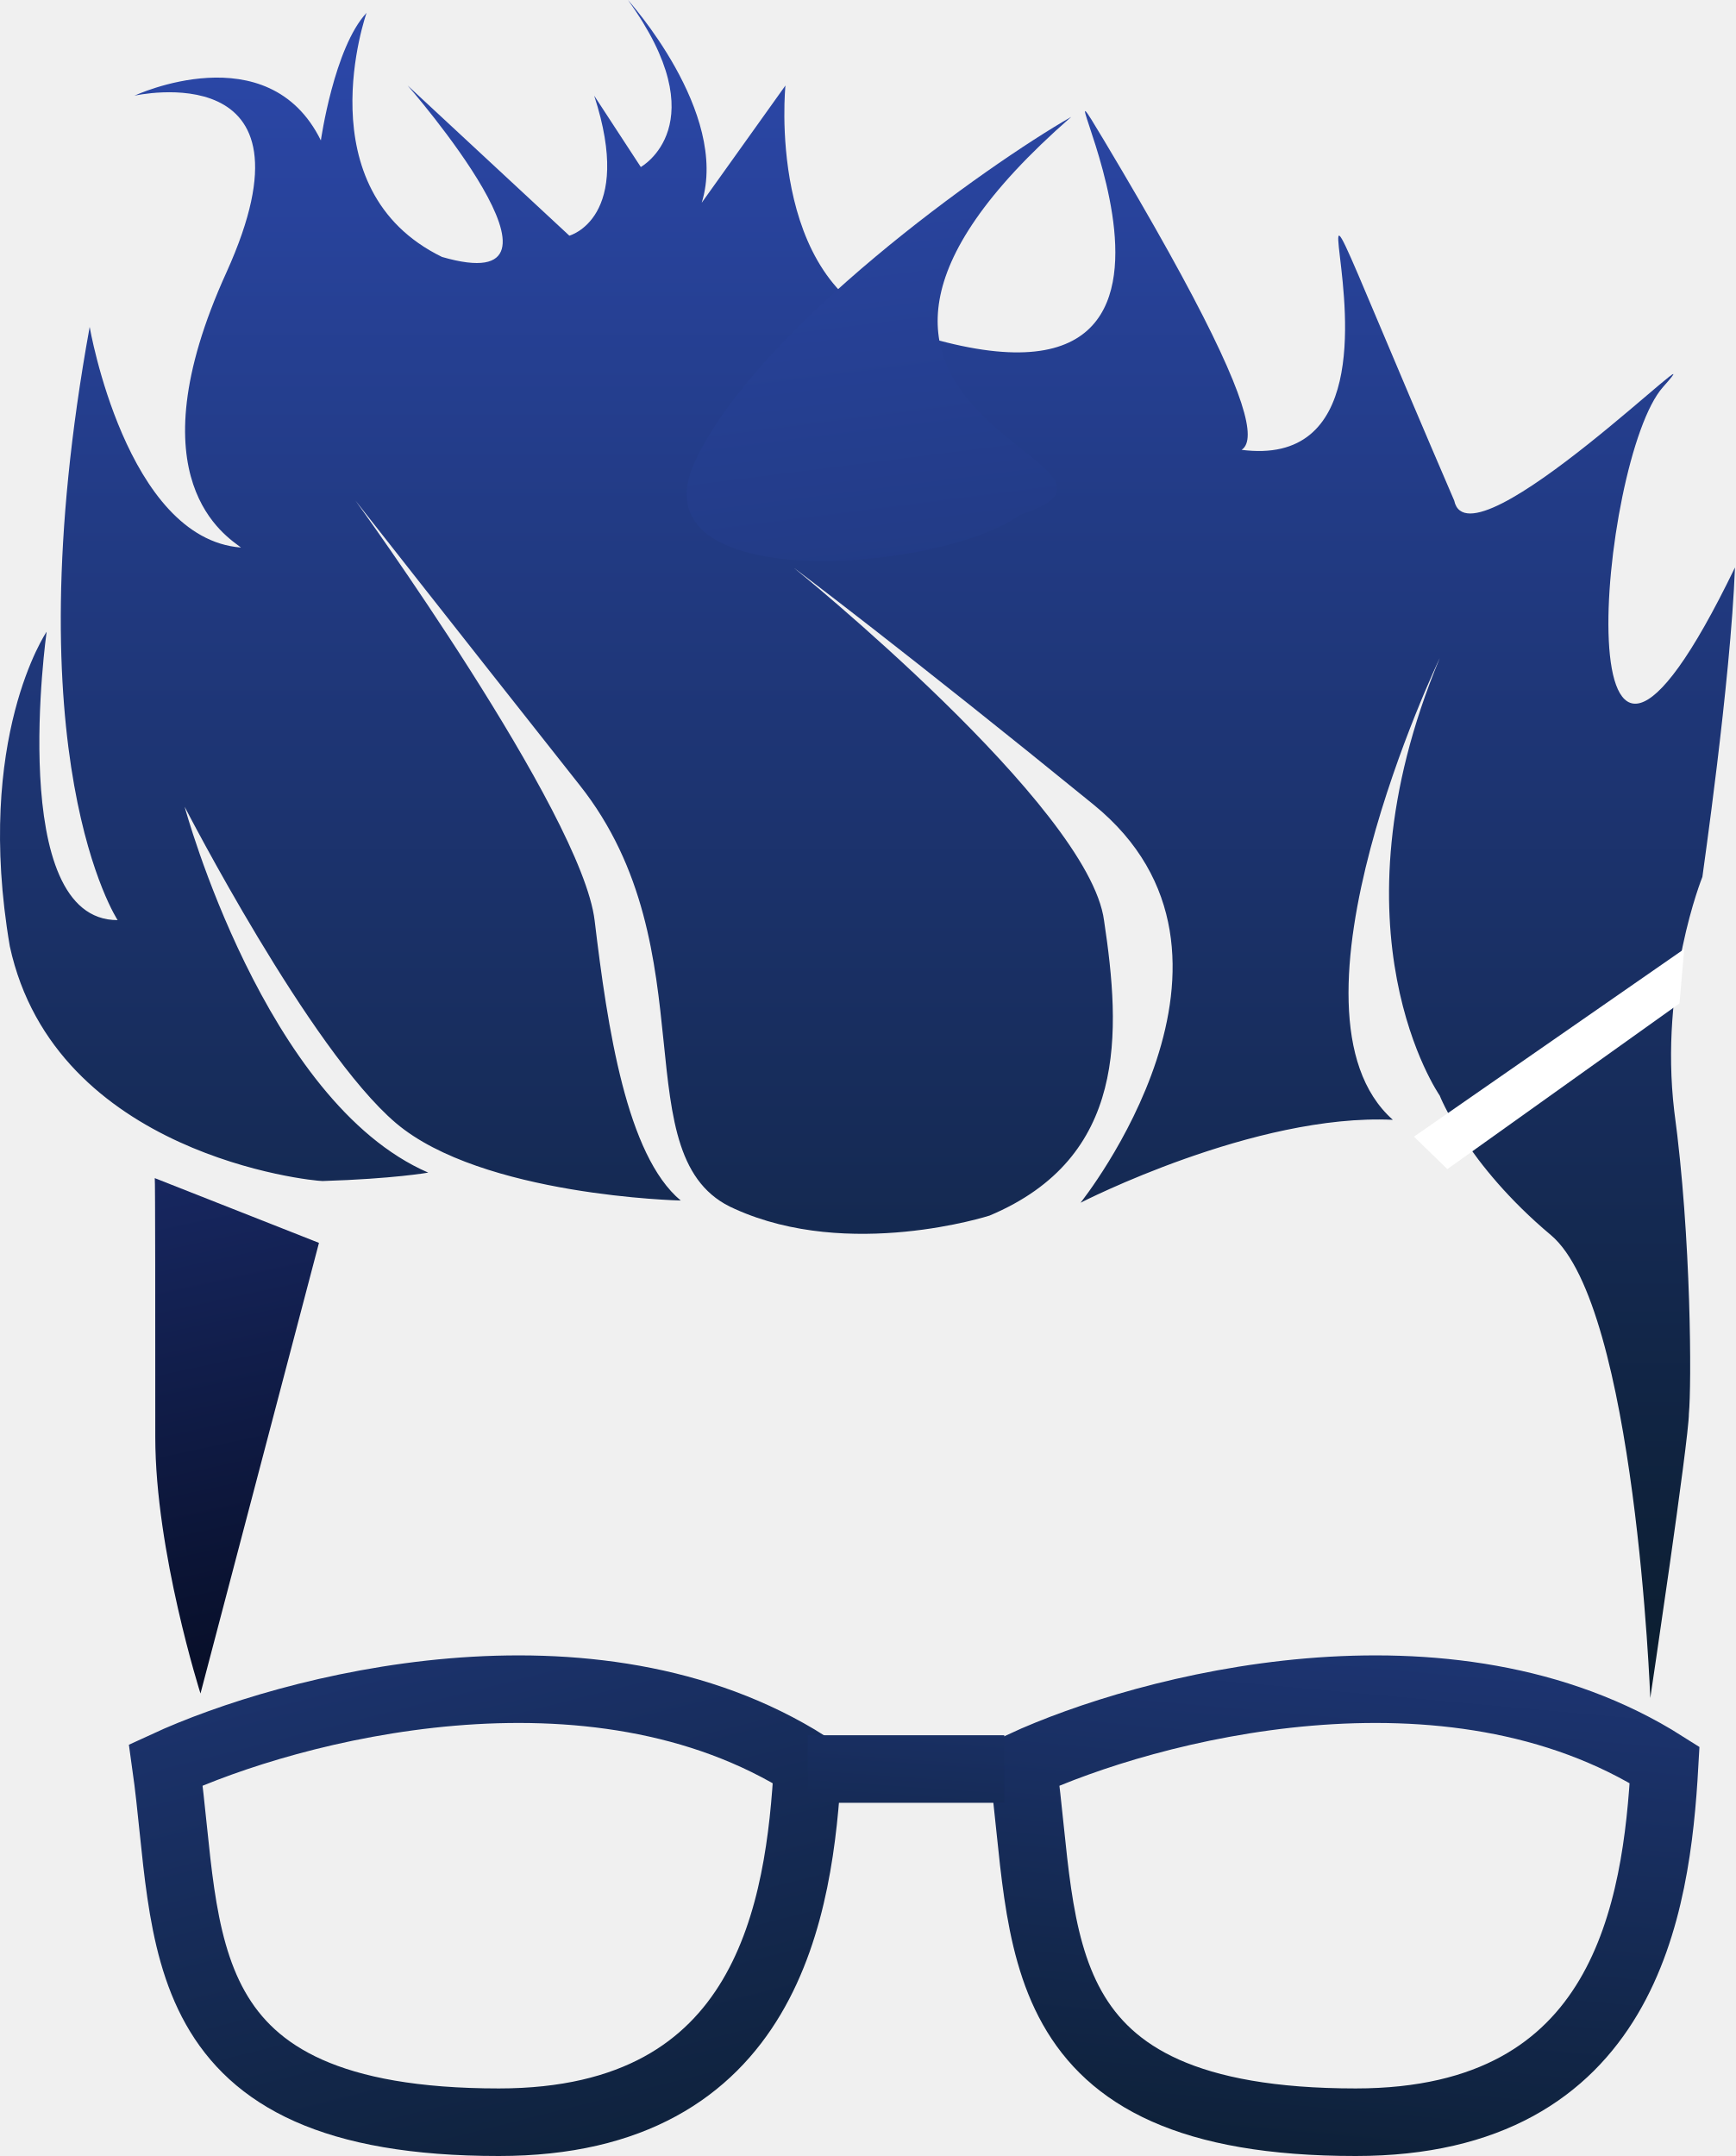
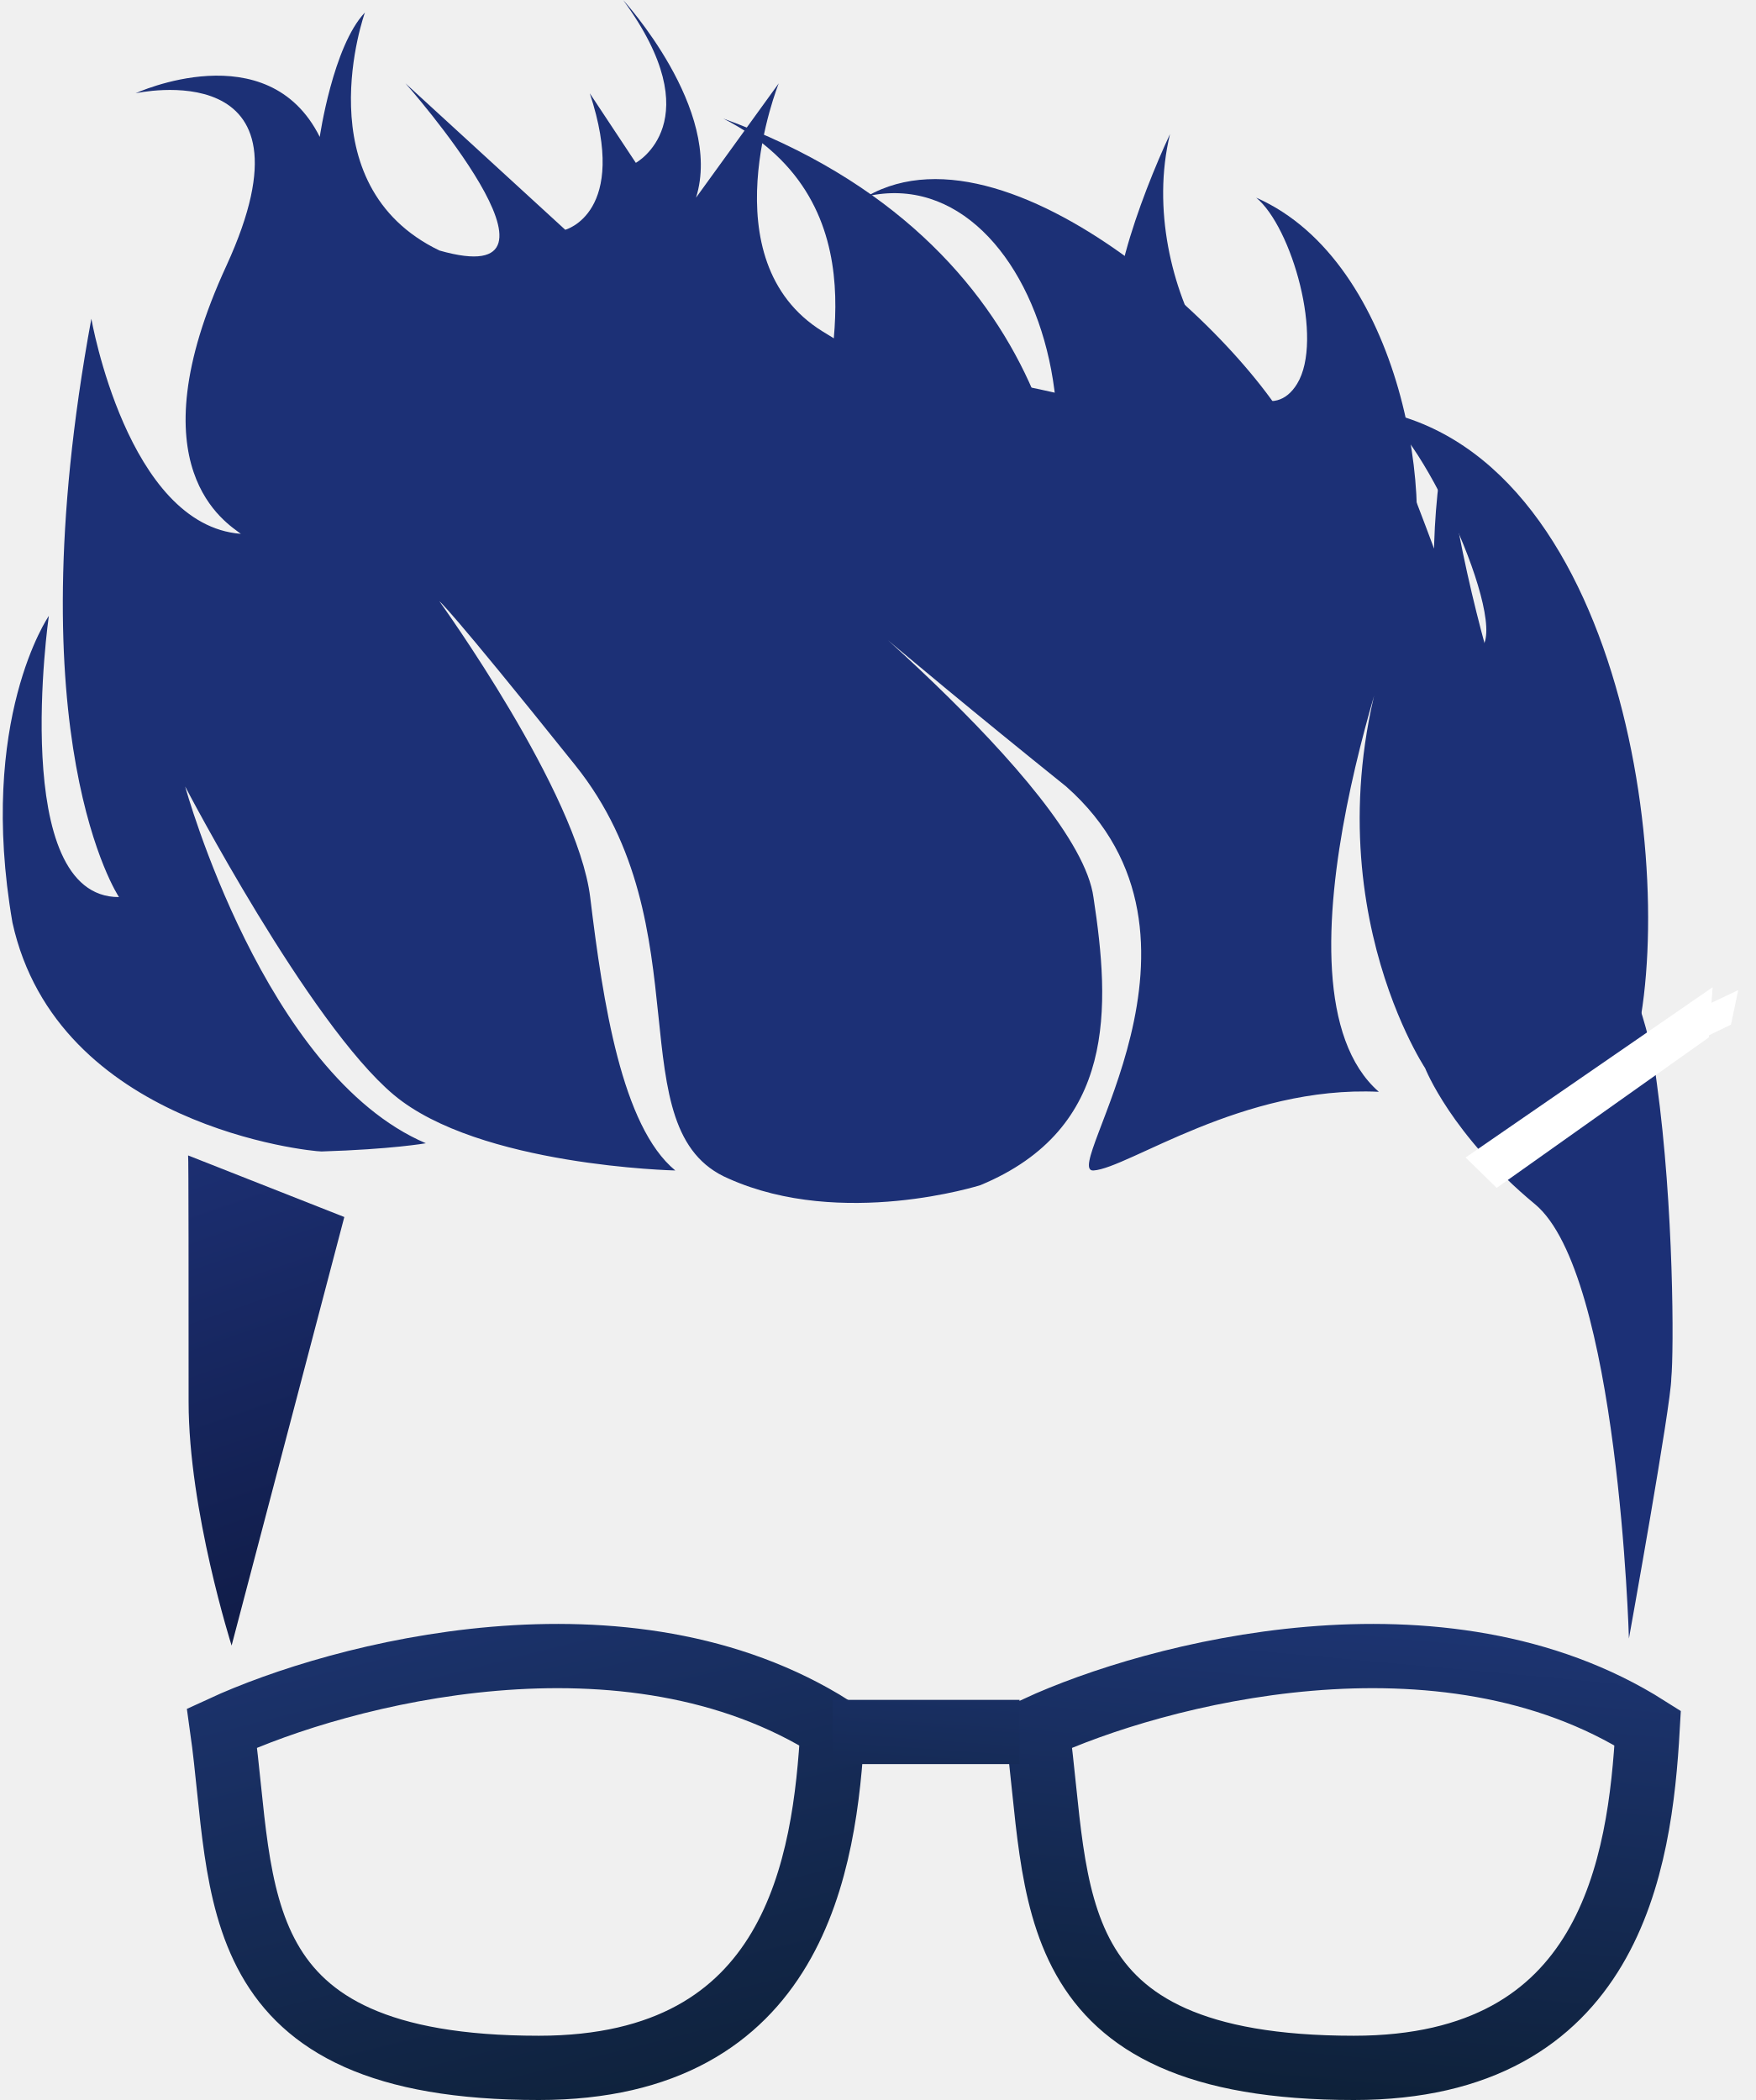
- <svg xmlns="http://www.w3.org/2000/svg" width="565" height="702" viewBox="0 0 565 702" fill="none">
-   <path d="M50.561 467.938C50.561 505.198 65.281 551.411 65.281 551.411L103.859 404.684L50.392 383.6C50.561 383.6 50.561 430.679 50.561 467.938Z" fill="url(#paint0_linear)" />
-   <path d="M545.143 361.757C540.231 320.36 554.309 285.511 554.309 285.511C554.238 285.622 563.5 222 564.918 184.773C507.592 303.246 520.5 149.5 541.5 126C562.5 102.5 478.5 186.5 473.5 163C386.557 -39 492.625 182.613 386.557 141.677C409 153.5 425.366 155.906 359.484 45.724C330.484 -2.776 419.906 151.312 291.5 106.45C249.248 91.688 255.746 27.839 255.746 27.839L228.486 66.014C237.588 36.589 204.455 0 204.455 0C233.785 40.532 208.645 54.379 208.645 54.379L193.474 31.156C206.478 71.111 185.383 76.736 185.383 76.736L132.73 27.839C132.73 27.839 194.197 98.228 143.917 83.66C98.983 61.735 119.355 4.183 119.355 4.183C108.808 15.434 104.474 45.724 104.474 45.724C87.28 10.818 43.761 31.156 43.761 31.156C43.761 31.156 106.118 17.098 73.754 88.641C42.835 156.579 74.132 174.82 78.467 178.282C41.046 175.397 29.199 106.45 29.199 106.45C3.625 247.085 38.301 299.589 38.301 299.589C1.892 299.733 15.184 205.688 15.184 205.688C15.184 205.688 -8.367 240.306 3.192 308.099C17.929 376.037 101.44 384.547 105.052 384.547C128.169 383.826 139.438 381.807 139.438 381.807C86.124 358.728 60.118 262.663 60.118 262.663C60.118 262.663 100.862 341.852 128.891 365.652C156.92 389.451 221.648 390.894 221.648 390.894C204.022 376.181 197.809 334.784 193.619 299.733C189.429 264.683 115.743 162.993 115.743 162.993C115.743 162.993 145.94 201.505 188.706 255.596C231.473 309.542 201.999 377.624 239.275 393.635C276.551 410.511 322.208 395.798 322.208 395.798C367.141 376.902 364.974 336.226 359.484 299.733C354.571 262.519 258.347 184.773 258.347 184.773C258.347 184.773 295.623 212.756 356.016 261.942C416.41 310.984 351.826 391.615 351.826 391.615C351.826 391.615 408.592 362.457 453.525 364.62C413.742 329.381 468.775 214.313 468.775 214.313C431.645 303.491 468.775 356.709 468.775 356.709C468.775 356.709 477.395 379.004 504.977 402.145C532.559 425.286 537.341 552.877 537.341 552.877C537.341 552.877 549.911 468.784 549.911 460.274C550.778 451.619 550.778 403.154 545.143 361.757Z" fill="url(#paint1_linear)" />
-   <path d="M263 574.654C192.6 530.004 94.333 556.049 54 574.654C61.857 630.466 52.991 691 162.429 691C250.429 691 260.381 621.164 263 574.654Z" stroke="url(#paint2_linear)" stroke-width="22" />
-   <path d="M542 574.654C471.6 530.004 373.333 556.049 333 574.654C340.857 630.466 331.991 691 441.429 691C529.429 691 539.381 621.164 542 574.654Z" stroke="url(#paint3_linear)" stroke-width="22" />
-   <path d="M263 576H295H327" stroke="url(#paint4_linear)" stroke-width="22" />
-   <path d="M548.39 309L460.391 370.099L471.265 380.669L546.854 326.713L548.39 309Z" fill="white" />
-   <path d="M348.787 38.061C235.447 137.12 385.787 150.003 332.287 167.561C305.775 186.721 205.625 194.137 226.4 150.003C246.786 106.695 321.444 53.692 348.787 38.061Z" fill="url(#paint5_linear)" />
+ <svg xmlns="http://www.w3.org/2000/svg" width="601" height="719" viewBox="0 0 601 719" fill="none">
+   <path d="M64.561 479.938C64.561 517.198 79.281 563.411 79.281 563.411L117.859 416.684L64.392 395.6C64.561 395.6 64.561 442.679 64.561 479.938Z" fill="url(#paint0_linear)" />
+   <path d="M285 591.654C214.6 547.004 116.333 573.049 76 591.654C83.857 647.466 74.991 708 184.429 708C272.429 708 282.381 638.164 285 591.654Z" stroke="url(#paint1_linear)" stroke-width="22" />
+   <path d="M564 591.654C493.6 547.004 395.333 573.049 355 591.654C362.857 647.466 353.991 708 463.429 708C551.429 708 561.381 638.164 564 591.654Z" stroke="url(#paint2_linear)" stroke-width="22" />
+   <path d="M285 593H317H349" stroke="url(#paint3_linear)" stroke-width="22" />
+   <path d="M595 339L499.545 384.16L510.454 390.574L592.519 350.807L595 339Z" fill="white" />
+   <path d="M567.135 370.876C562.033 328.435 534.945 295 534.945 295C534.945 295 505.302 235.252 494.445 152C472.302 276.036 561.445 373.811 487.819 179.671C414.194 -14.47 481.064 175.836 481.064 175.836C481.064 202 518.396 176.391 402.427 145.248C138.8 67.678 134.91 223.477 319.512 179.671C430.394 153.358 423.864 201.507 281.578 113.475C242.191 89.106 266.565 28.54 266.565 28.54L238.252 67.678C247.706 37.511 213.294 0 213.294 0C243.756 41.553 217.645 55.75 217.645 55.75L201.889 31.942C215.395 72.903 193.486 78.671 193.486 78.671L138.8 28.54C138.8 28.54 202.639 100.704 150.419 85.769C103.75 63.291 124.908 4.288 124.908 4.288C113.954 15.823 109.452 46.877 109.452 46.877C91.595 11.091 46.396 31.942 46.396 31.942C46.396 31.942 111.16 17.529 77.547 90.876C45.434 160.526 77.939 179.227 82.441 182.776C43.576 179.819 31.271 109.133 31.271 109.133C4.71 253.314 40.725 307.141 40.725 307.141C2.909 307.289 16.715 210.873 16.715 210.873C16.715 210.873 -7.745 246.363 4.26 315.866C19.566 385.516 106.301 394.241 110.052 394.241C134.062 393.501 145.767 391.431 145.767 391.431C90.394 367.771 63.384 269.284 63.384 269.284C63.384 269.284 105.701 350.469 134.812 374.868C163.924 399.268 231.151 400.747 231.151 400.747C212.843 385.664 206.391 343.223 202.039 307.289C197.687 271.355 150.419 205.892 150.419 205.892C150.419 205.892 152.519 206.584 196.937 262.038C241.355 317.492 210.743 387.142 249.458 403.557C288.174 420.858 335.593 405.775 335.593 405.775C382.261 386.403 380.01 344.702 374.308 307.289C369.206 269.136 269.266 189.431 269.266 189.431C269.266 189.431 302.22 218.858 364.945 269.284C423.183 320.739 362.483 401.487 374.308 400.747C386.133 400.008 425.312 371.593 471.98 373.811C430.662 337.684 480.945 205.892 480.945 205.892C442.381 297.318 487.819 365.701 487.819 365.701C487.819 365.701 496.772 388.557 525.419 412.282C554.065 436.006 557.587 561 557.587 561C557.587 561 572.087 480.601 572.087 471.876C572.988 463.003 572.988 413.317 567.135 370.876Z" fill="#1C3076" />
+   <path d="M296.779 67.197C347.765 38.152 436.179 124.452 446.573 157.139L325.364 234.343C392.583 174.376 357.69 53.561 296.779 67.197Z" fill="#1C3076" />
+   <path d="M247.609 40.599C363.657 82.75 372.367 182.247 362.212 210.873L283.023 140.396C280.376 130.543 304.642 69.728 247.609 40.599Z" fill="#1C3076" />
+   <path d="M471.5 140.5C559.032 157.139 575.783 311.836 557.587 365.139L497.338 321.545C445.782 266.885 565.174 268.39 445.782 222.757C472.916 210.321 496.885 217.575 505.478 222.757C519.045 219.146 487.334 147.866 471.5 140.5Z" fill="#1C3076" />
+   <path d="M430 67.678C480 89.703 492.778 174.226 480.945 205.892C452.445 222.392 400.5 126.892 386 117.392C374.4 109.792 390.833 66.559 400.5 45.892C388 97.392 428.687 156.442 444 131.417C453.245 116.308 442.167 77.678 430 67.678Z" fill="#1C3076" />
+   <path d="M586.248 338L501.675 396.311L512.319 406.704L584.949 355.185L586.248 338Z" fill="white" />
  <defs>
-     <linearGradient id="paint0_linear" x1="-14.5" y1="176" x2="77" y2="599" gradientUnits="userSpaceOnUse">
+     <linearGradient id="paint0_linear" x1="-0.5" y1="188" x2="177.5" y2="702.5" gradientUnits="userSpaceOnUse">
      <stop stop-color="#2C48AB" />
-       <stop offset="0.958" stop-color="#04091C" />
+       <stop offset="1" stop-color="#04091C" />
    </linearGradient>
-     <linearGradient id="paint1_linear" x1="282.459" y1="0" x2="282.459" y2="552.877" gradientUnits="userSpaceOnUse">
+     <linearGradient id="paint1_linear" x1="181" y1="306.5" x2="293.5" y2="753.5" gradientUnits="userSpaceOnUse">
      <stop stop-color="#2C48AB" />
      <stop offset="1" stop-color="#0B1D2E" />
    </linearGradient>
-     <linearGradient id="paint2_linear" x1="159" y1="289.5" x2="271.5" y2="736.5" gradientUnits="userSpaceOnUse">
+     <linearGradient id="paint2_linear" x1="452.5" y1="384.5" x2="419.5" y2="747" gradientUnits="userSpaceOnUse">
      <stop stop-color="#2C48AB" />
      <stop offset="1" stop-color="#0B1D2E" />
    </linearGradient>
-     <linearGradient id="paint3_linear" x1="430.5" y1="367.5" x2="397.5" y2="730" gradientUnits="userSpaceOnUse">
-       <stop stop-color="#2C48AB" />
-       <stop offset="1" stop-color="#0B1D2E" />
-     </linearGradient>
-     <linearGradient id="paint4_linear" x1="295" y1="418" x2="277.5" y2="668" gradientUnits="userSpaceOnUse">
-       <stop stop-color="#2C48AB" />
-       <stop offset="1" stop-color="#0B1D2E" />
-     </linearGradient>
-     <linearGradient id="paint5_linear" x1="206.343" y1="1.972" x2="287.223" y2="640.515" gradientUnits="userSpaceOnUse">
+     <linearGradient id="paint3_linear" x1="317" y1="435" x2="299.5" y2="685" gradientUnits="userSpaceOnUse">
      <stop stop-color="#2C48AB" />
      <stop offset="1" stop-color="#0B1D2E" />
    </linearGradient>
  </defs>
</svg>
